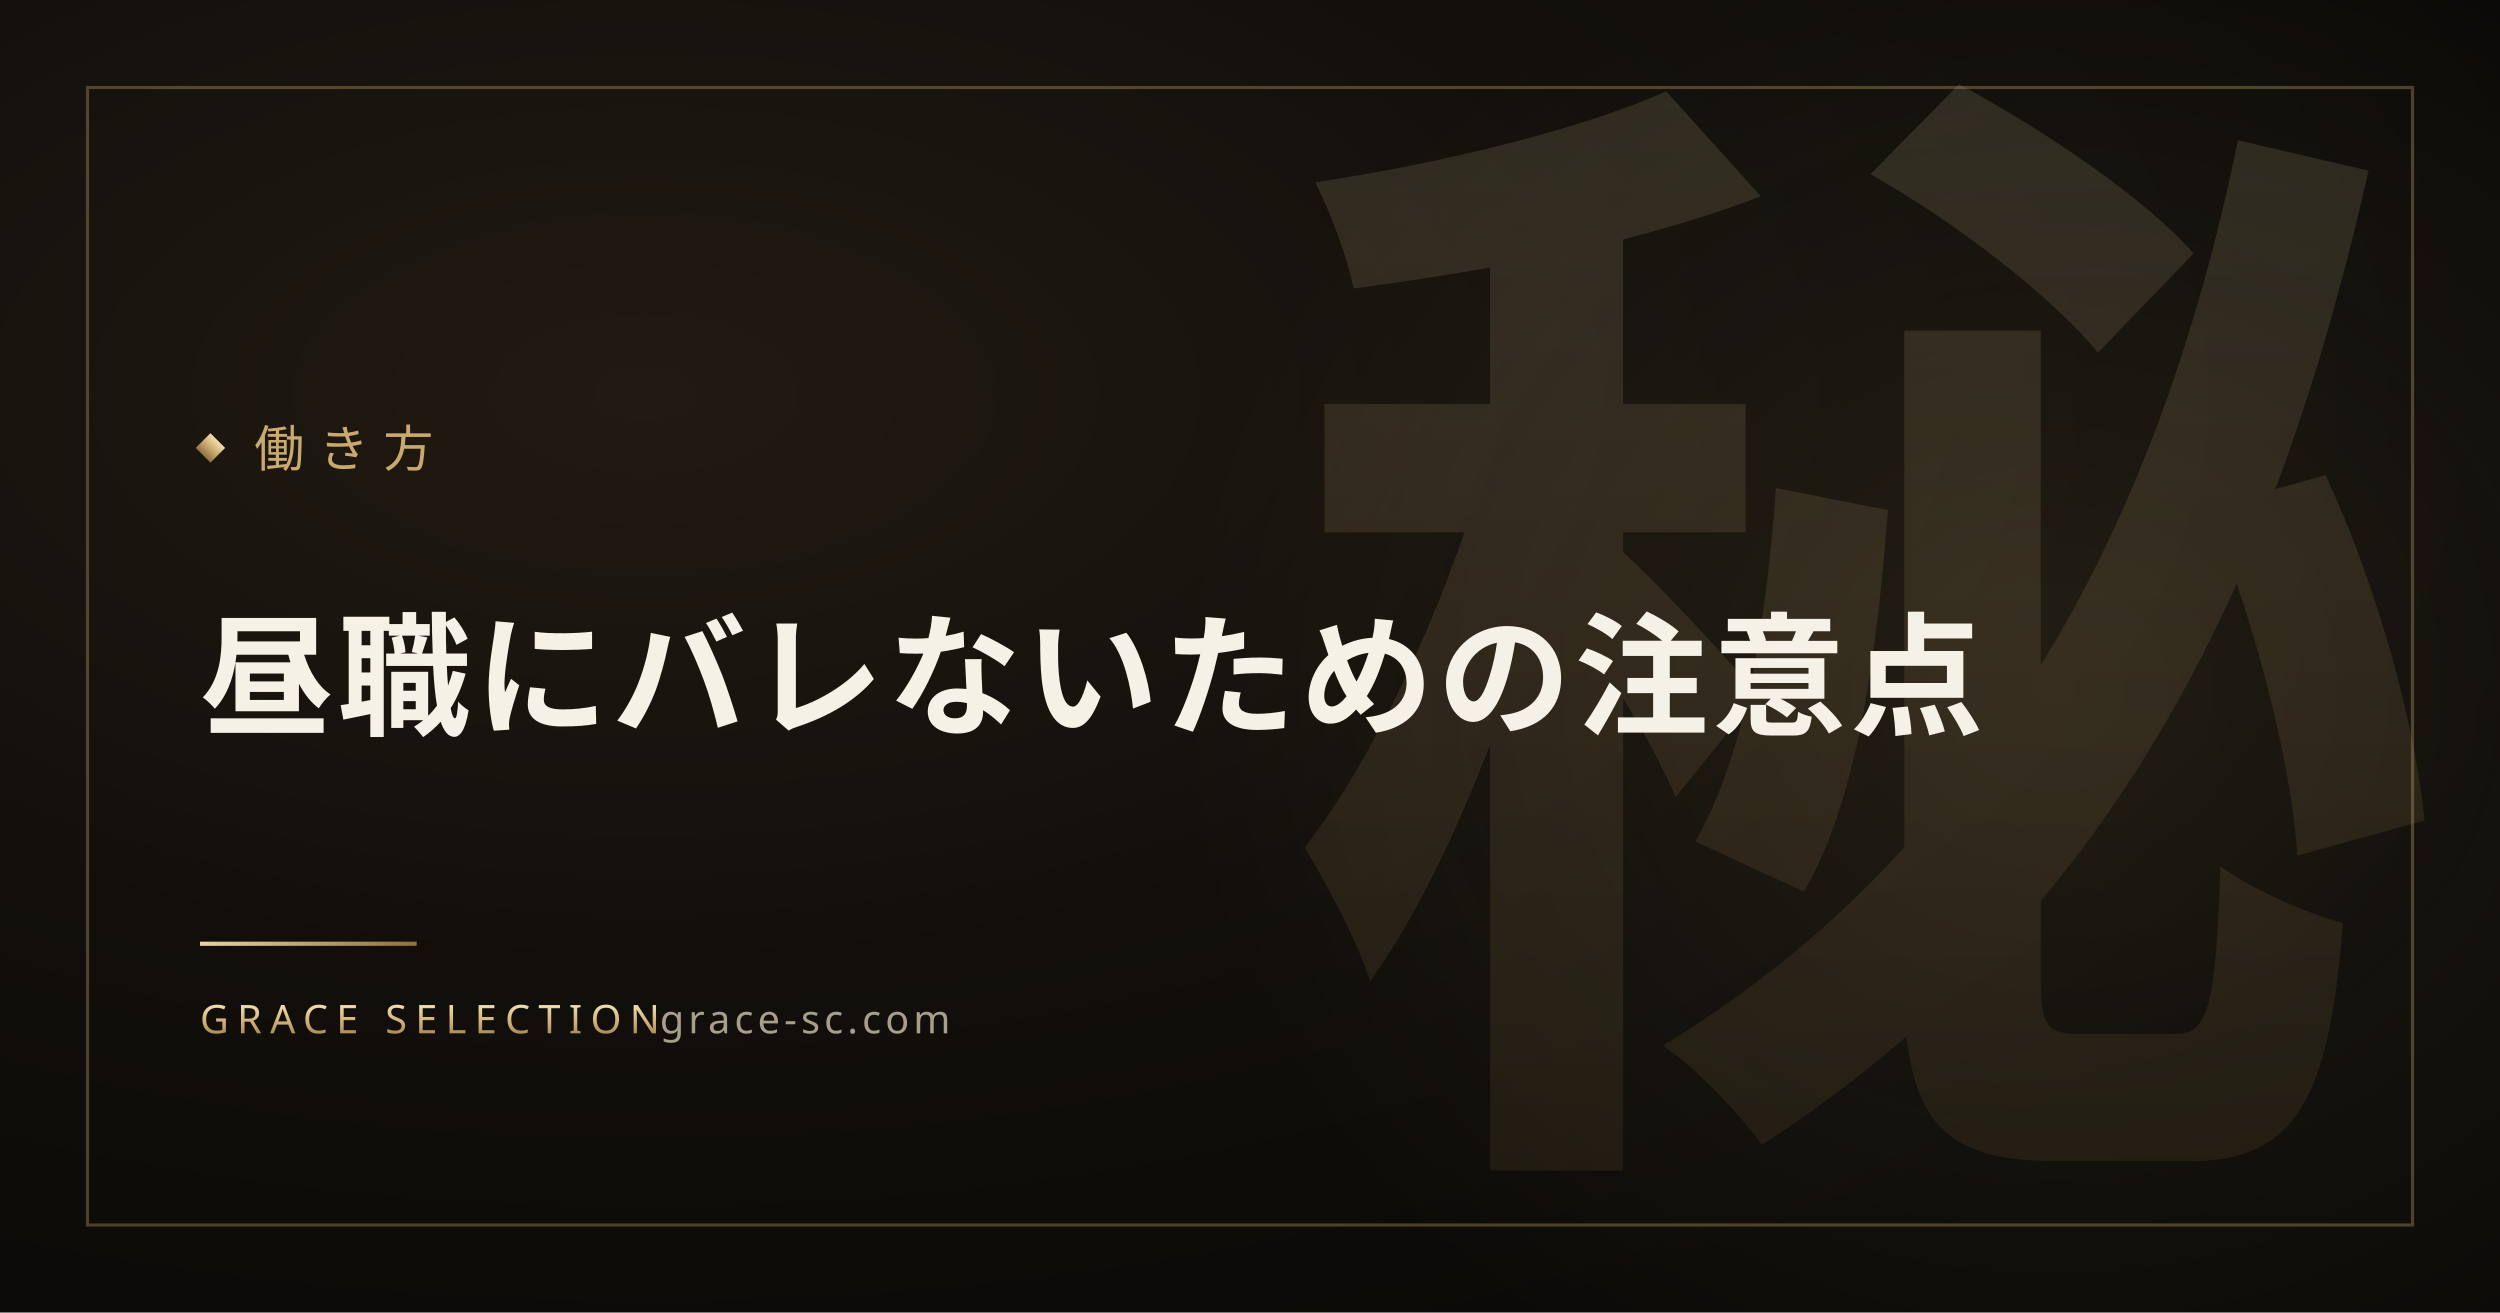
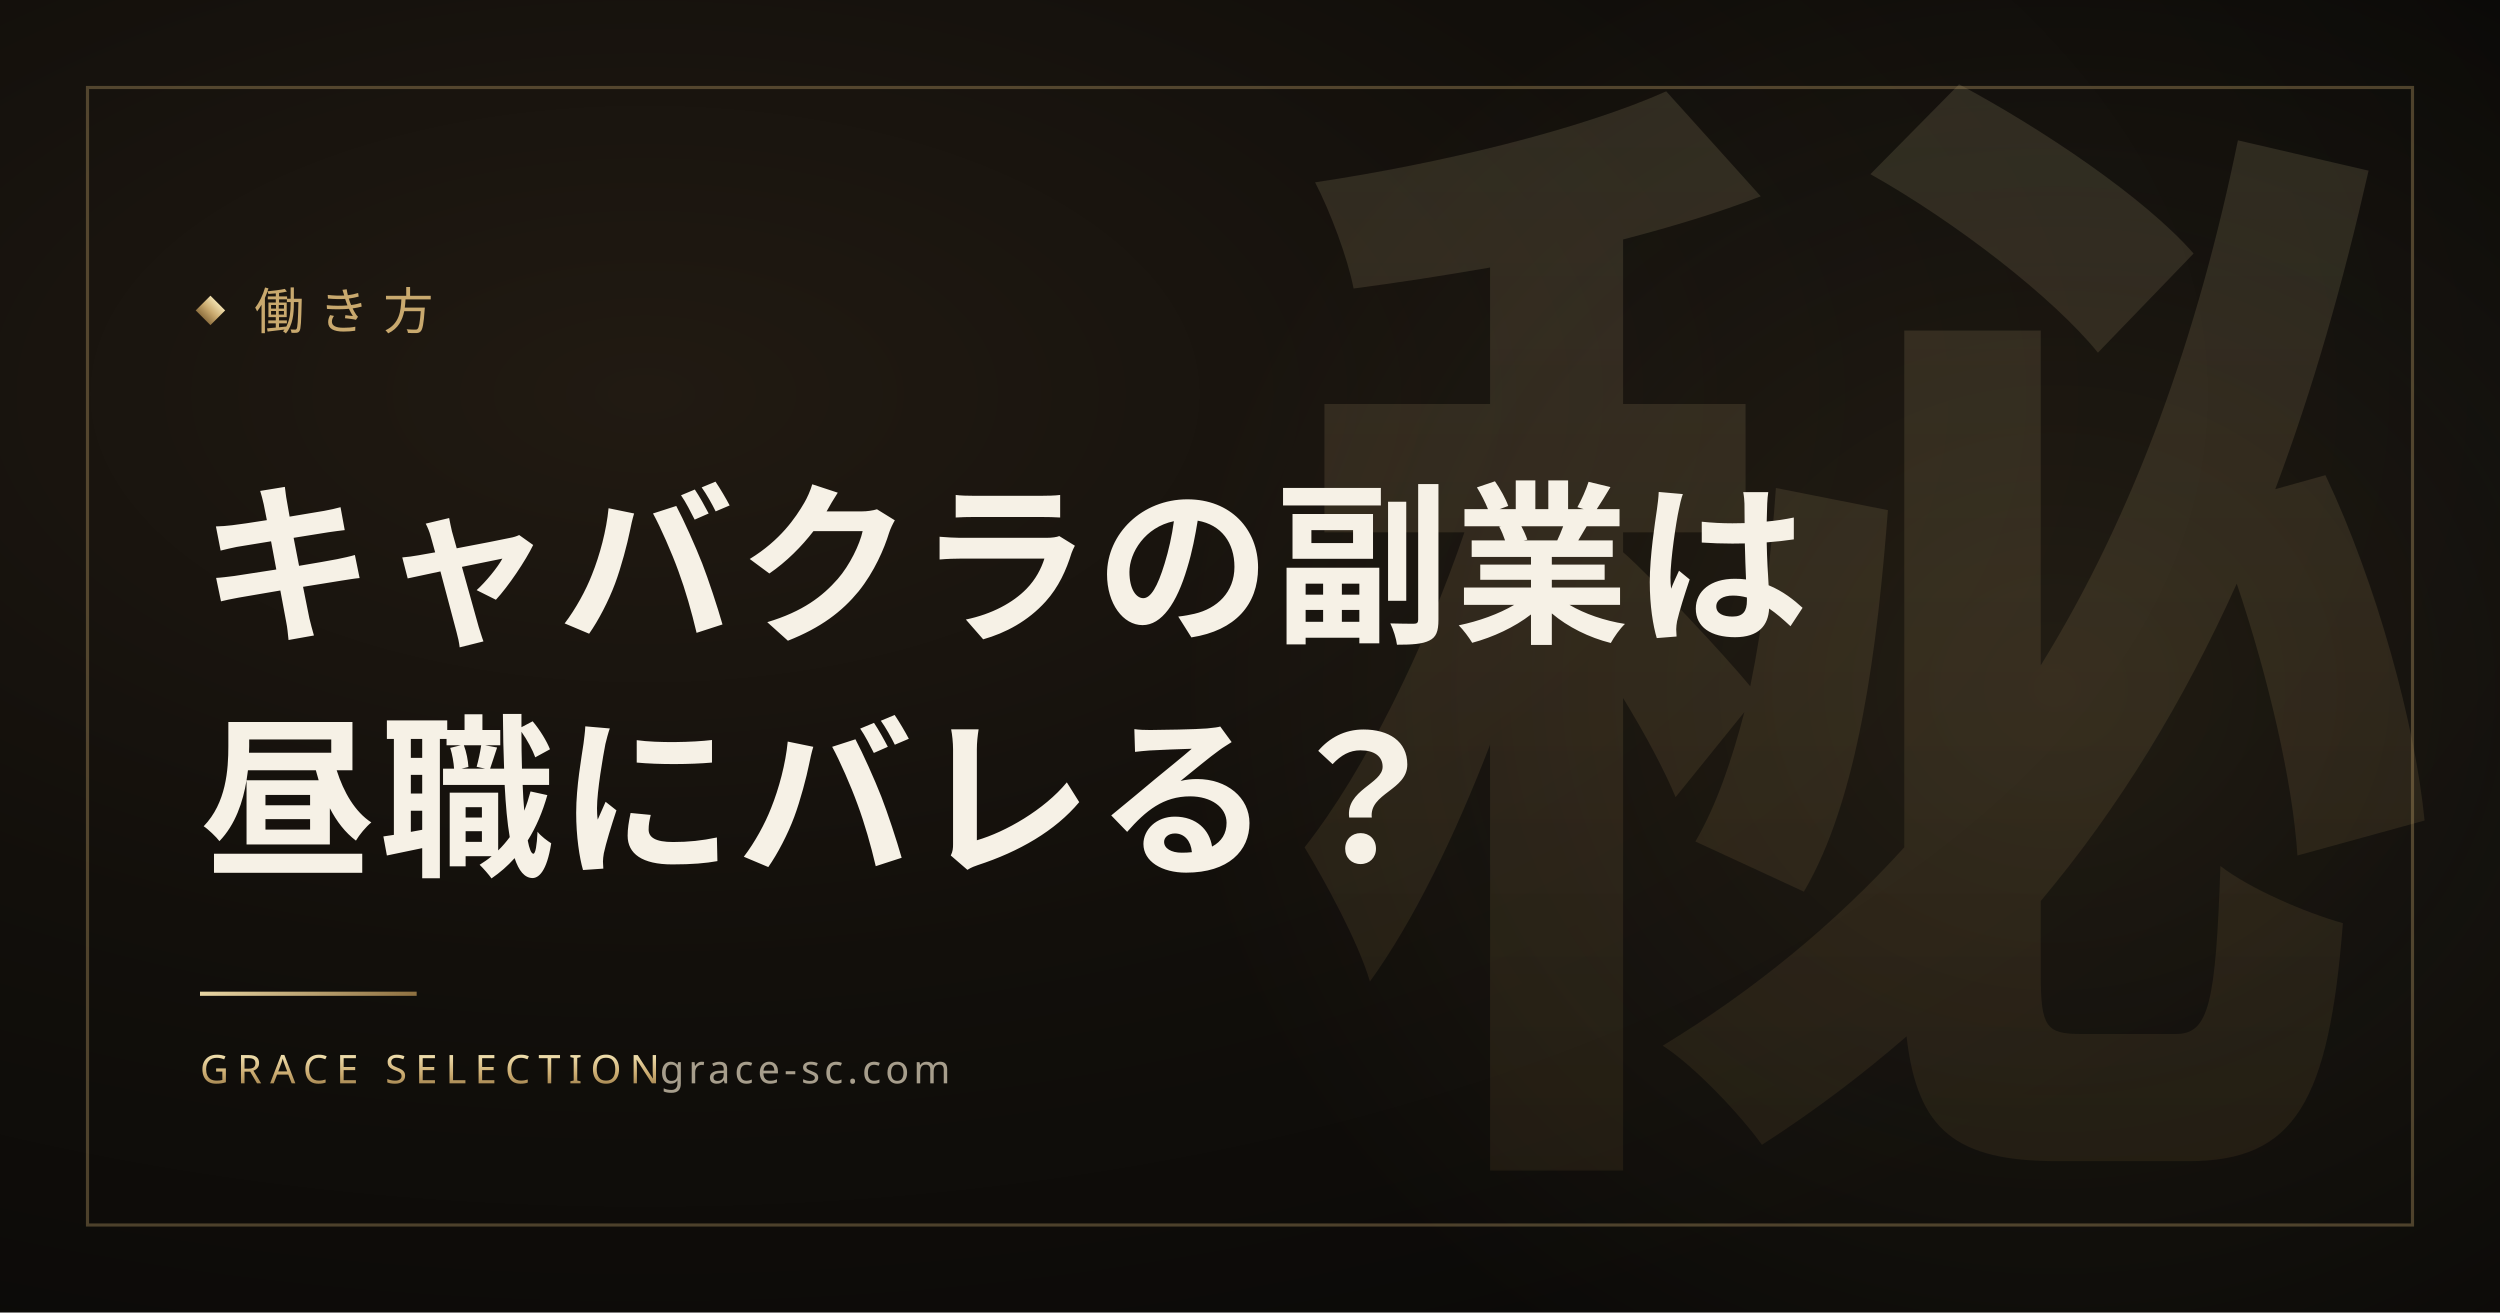
<svg xmlns="http://www.w3.org/2000/svg" viewBox="0 0 1200 630" width="1200" height="630" preserveAspectRatio="xMidYMid slice">
  <defs>
    <radialGradient id="warm" cx="26%" cy="30%" r="80%">
      <stop offset="0%" stop-color="#211A12" />
      <stop offset="55%" stop-color="#120F0B" />
      <stop offset="100%" stop-color="#0B0A08" />
    </radialGradient>
    <radialGradient id="lift" cx="50%" cy="50%" r="50%">
      <stop offset="0%" stop-color="#C9A96E" stop-opacity="0.10" />
      <stop offset="100%" stop-color="#C9A96E" stop-opacity="0" />
    </radialGradient>
    <linearGradient id="foil" x1="0" y1="0" x2="0" y2="1">
      <stop offset="0%" stop-color="#F0DFAE" />
      <stop offset="52%" stop-color="#C9A96E" />
      <stop offset="100%" stop-color="#8E7040" />
    </linearGradient>
    <linearGradient id="foilrule" x1="0" y1="0" x2="1" y2="0">
      <stop offset="0%" stop-color="#E8D5A3" />
      <stop offset="100%" stop-color="#8E7040" />
    </linearGradient>
  </defs>
  <rect width="1200" height="630" fill="url(#warm)" />
  <ellipse cx="985" cy="330" rx="420" ry="380" fill="url(#lift)" />
  <text x="1175" y="512" text-anchor="end" font-family="'Noto Serif JP','Hiragino Mincho ProN','Yu Mincho','BIZ UDPMincho',serif" font-size="560" font-weight="600" fill="url(#foil)" opacity="0.13">秘</text>
  <rect x="42" y="42" width="1116" height="546" fill="none" stroke="#C9A96E" stroke-opacity="0.34" stroke-width="1.5" />
-   <rect x="96" y="210" width="10" height="10" transform="rotate(45 101 215)" fill="url(#foil)" />
-   <text x="122" y="224" font-family="'Noto Sans JP','Hiragino Sans','Yu Gothic','Meiryo',sans-serif" font-size="24" letter-spacing="7" font-weight="500" fill="#C9A96E">働き方</text>
-   <text x="96" y="348" font-family="'Noto Serif JP','Hiragino Mincho ProN','Yu Mincho','BIZ UDPMincho',serif" font-size="64" font-weight="600" fill="#F6F1E6" letter-spacing="2">昼職にバレないための注意点</text>
-   <rect x="96" y="452" width="104" height="2" fill="url(#foilrule)" />
-   <text x="96" y="496" font-family="'Noto Sans JP','Hiragino Sans','Yu Gothic','Meiryo',sans-serif" font-size="19" letter-spacing="4" font-weight="500" fill="url(#foil)">GRACE SELECTION<tspan fill="#A79E8C" letter-spacing="2" font-weight="400">　grace-sc.com</tspan>
+   <rect x="96" y="144" width="10" height="10" transform="rotate(45 101 149)" fill="url(#foil)" />
+   <text x="122" y="158" font-family="'Noto Sans JP','Hiragino Sans','Yu Gothic','Meiryo',sans-serif" font-size="24" letter-spacing="7" font-weight="500" fill="#C9A96E">働き方</text>
+   <text x="96" y="302" font-family="'Noto Serif JP','Hiragino Mincho ProN','Yu Mincho','BIZ UDPMincho',serif" font-size="84" font-weight="600" fill="#F6F1E6" letter-spacing="2">キャバクラの副業は</text>
+   <text x="96" y="414" font-family="'Noto Serif JP','Hiragino Mincho ProN','Yu Mincho','BIZ UDPMincho',serif" font-size="84" font-weight="600" fill="#F6F1E6" letter-spacing="2">昼職にバレる？</text>
+   <rect x="96" y="476" width="104" height="2" fill="url(#foilrule)" />
+   <text x="96" y="520" font-family="'Noto Sans JP','Hiragino Sans','Yu Gothic','Meiryo',sans-serif" font-size="19" letter-spacing="4" font-weight="500" fill="url(#foil)">GRACE SELECTION<tspan fill="#A79E8C" letter-spacing="2" font-weight="400">　grace-sc.com</tspan>
  </text>
</svg>
